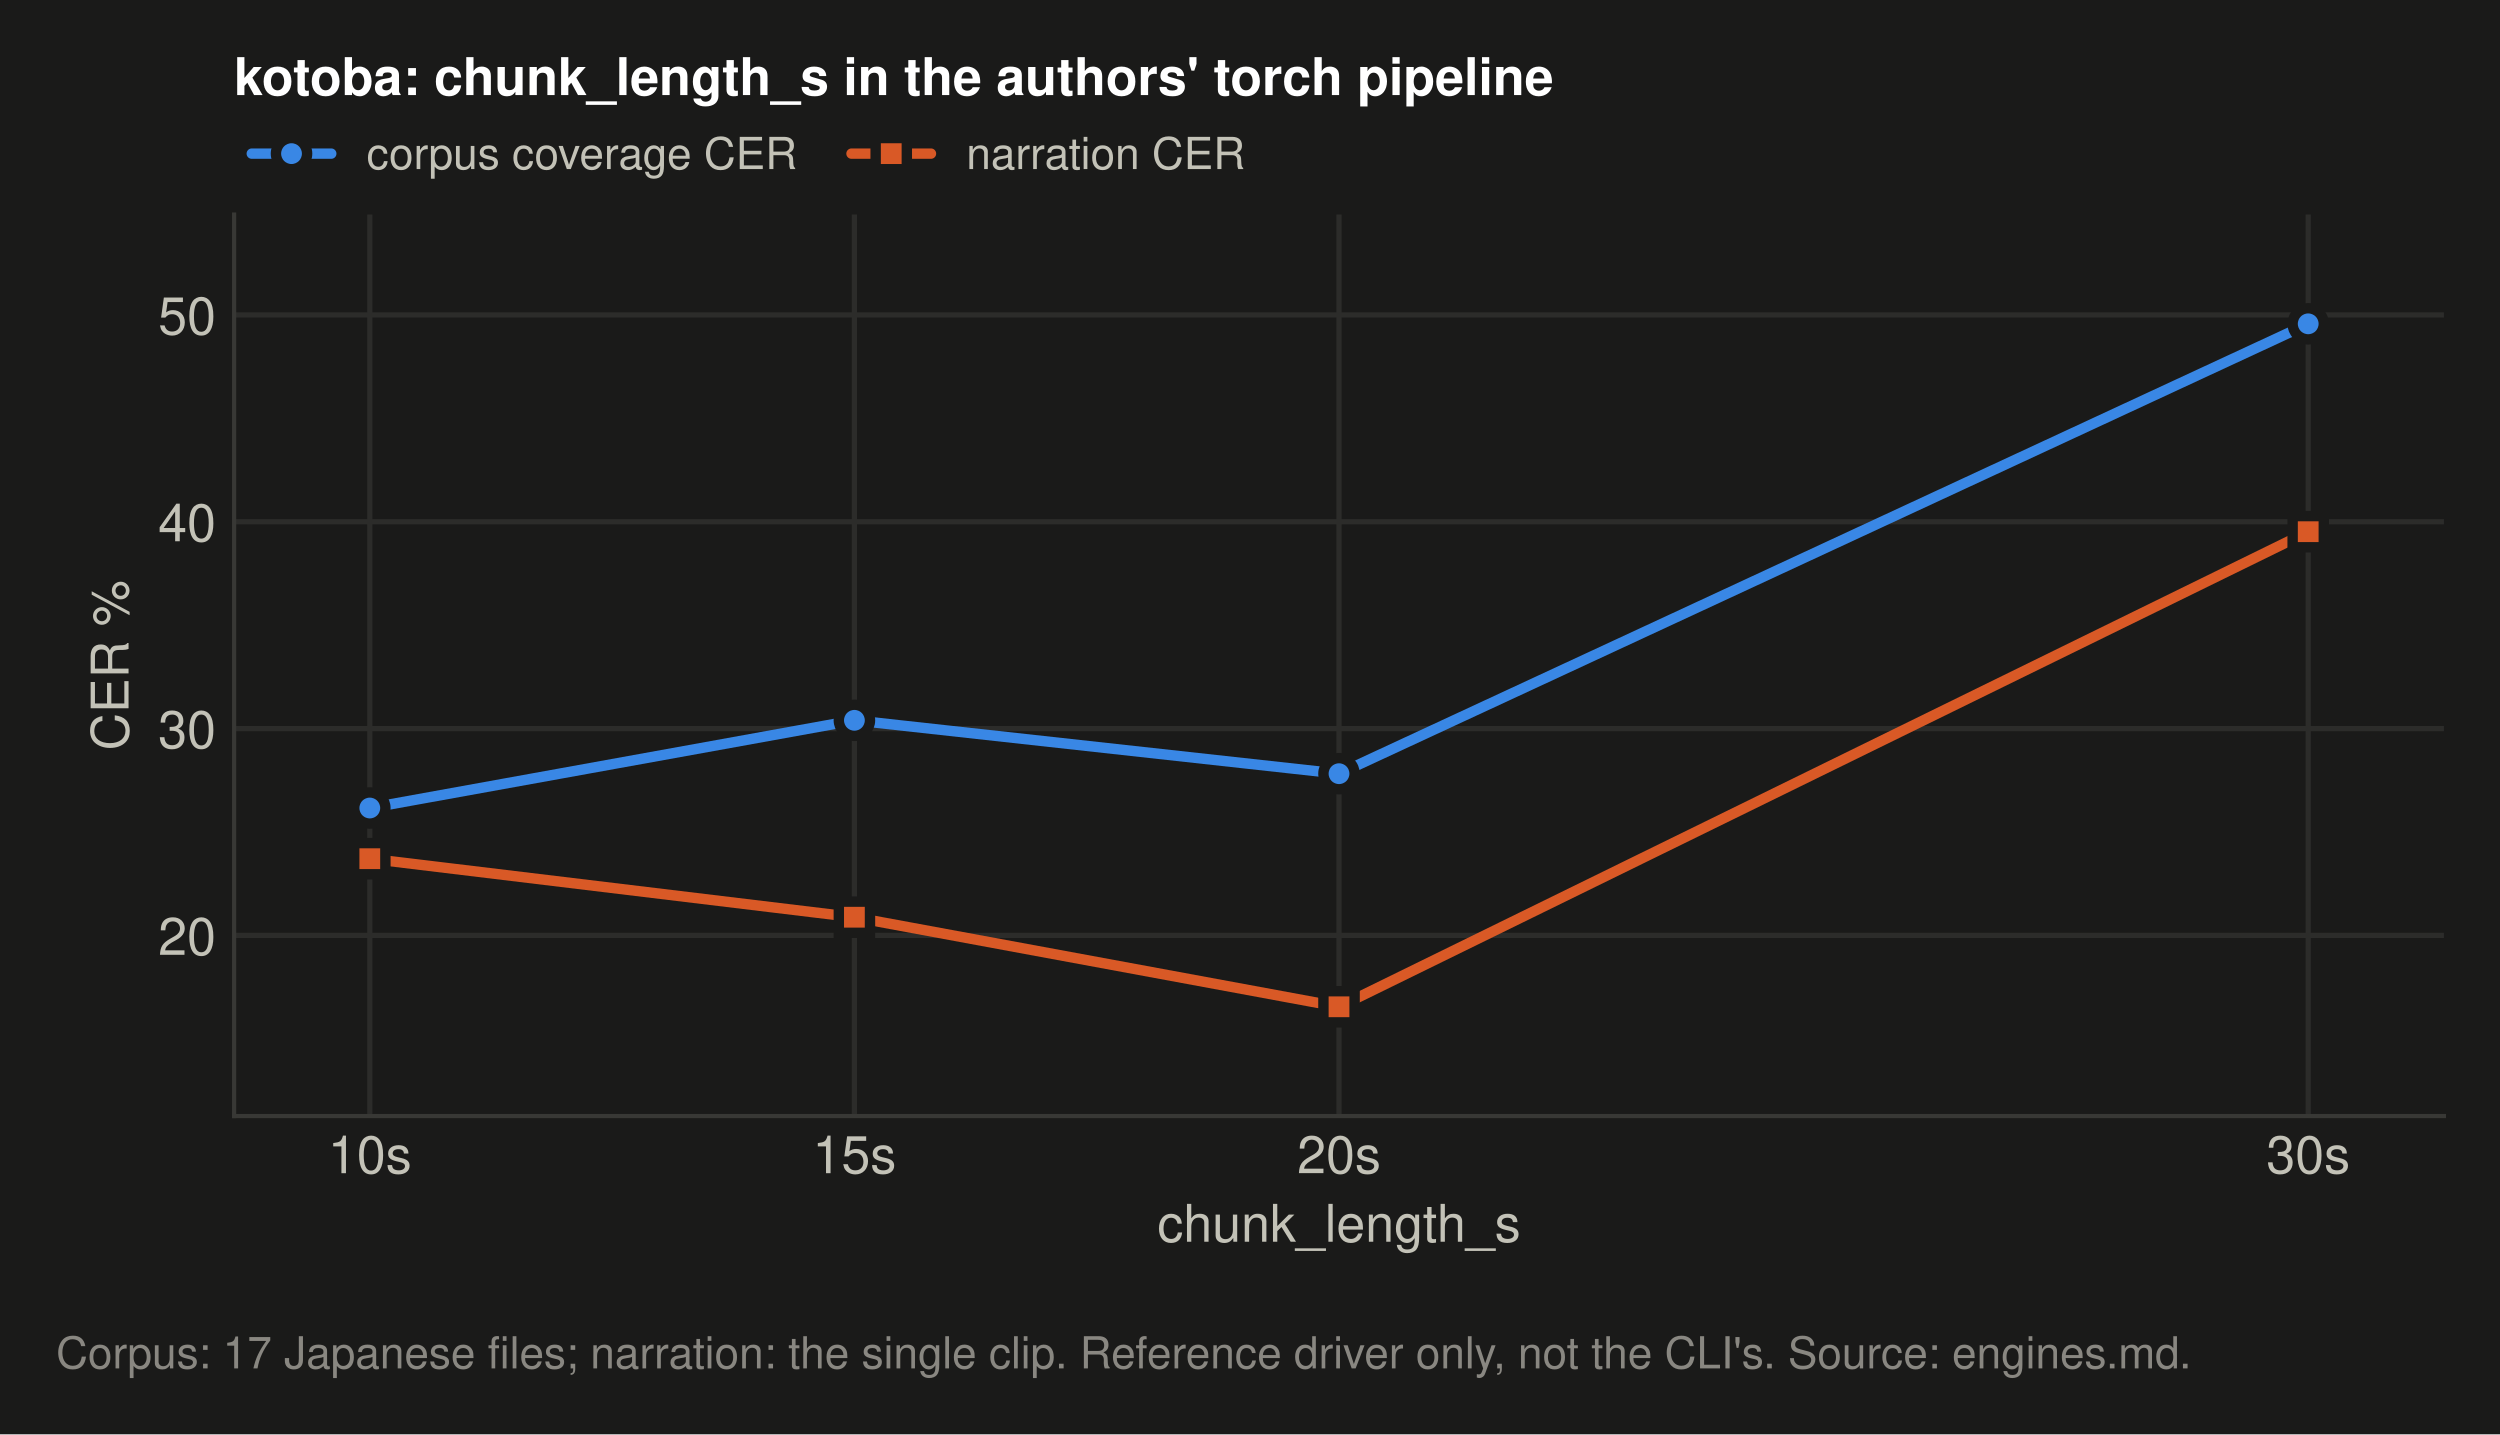
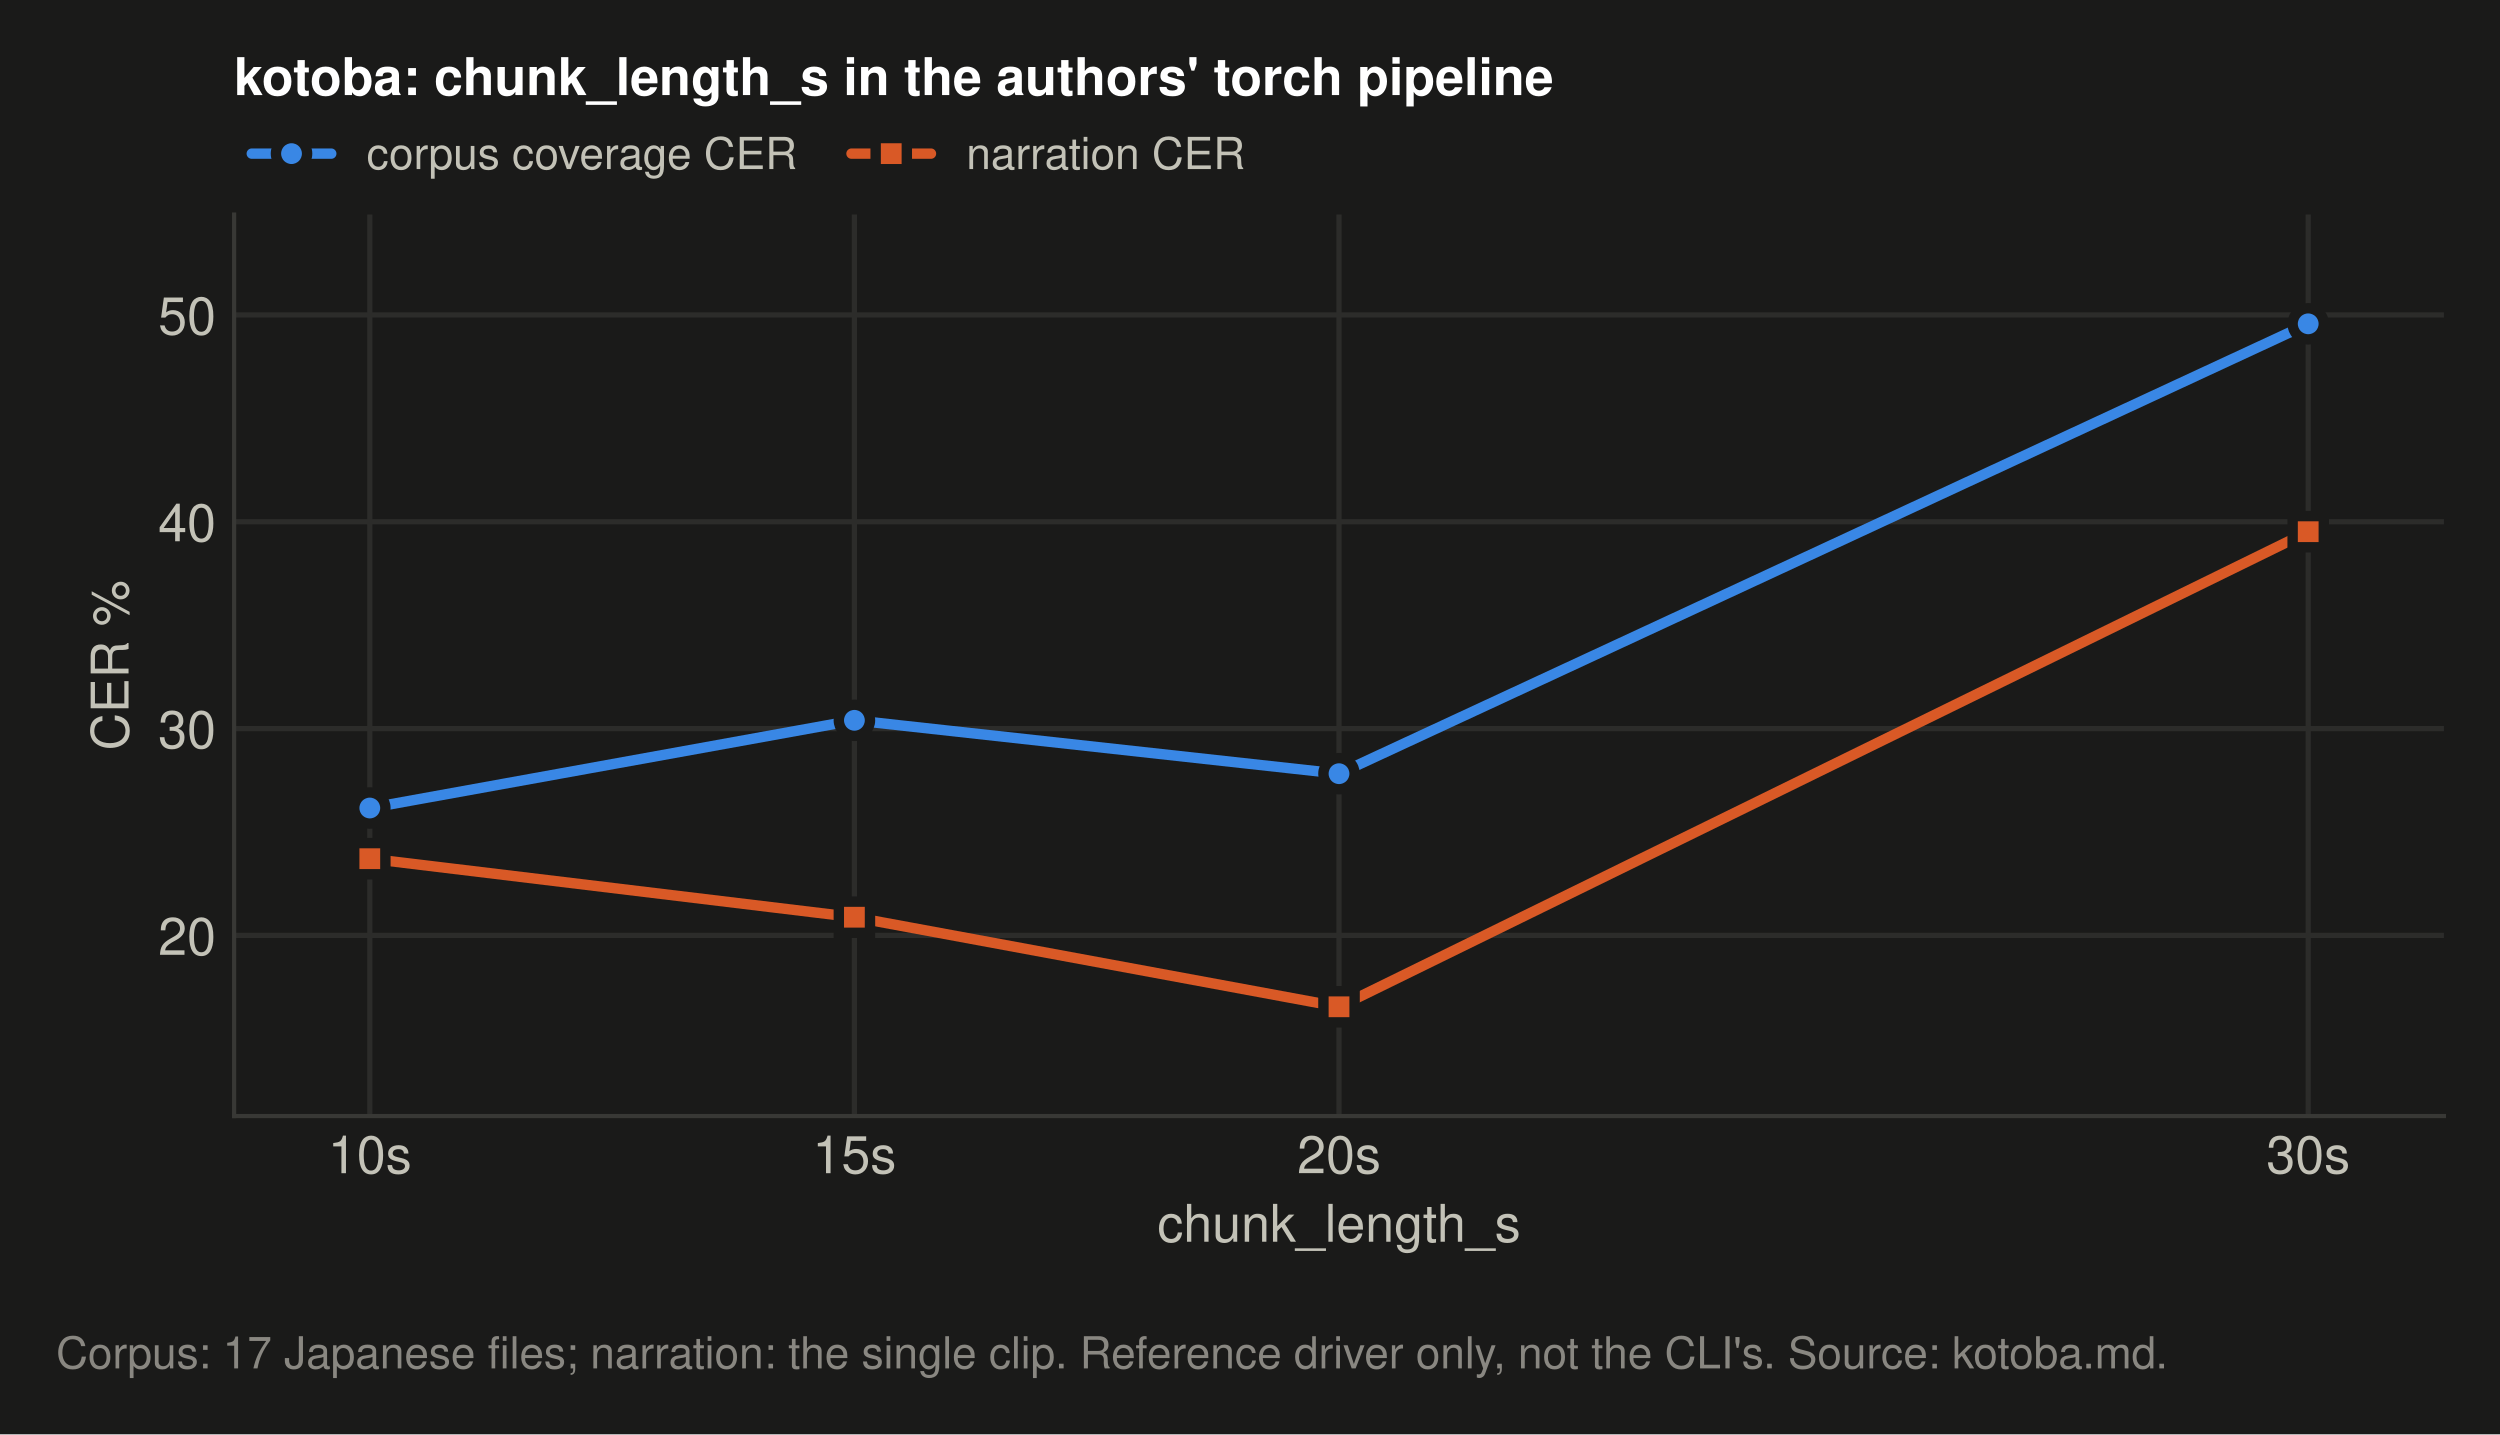
<svg xmlns="http://www.w3.org/2000/svg" xmlns:xlink="http://www.w3.org/1999/xlink" width="481.248pt" height="276.096pt" viewBox="0 0 481.248 276.096" version="1.1">
  <defs>
    <style type="text/css">*{stroke-linejoin: round; stroke-linecap: butt}</style>
  </defs>
  <g id="figure_1">
    <g id="patch_1">
      <path d="M 0 276.096  L 481.248 276.096  L 481.248 0  L 0 0  z " style="fill: #1a1a19" />
    </g>
    <g id="axes_1">
      <g id="patch_2">
        <path d="M 45.067 214.841  L 470.448 214.841  L 470.448 41.3  L 45.067 41.3  z " style="fill: #1a1a19" />
      </g>
      <g id="matplotlib.axis_1">
        <g id="xtick_1">
          <g id="line2d_1">
            <path d="M 71.187 214.841  L 71.187 41.3  " clip-path="url(#p55a17c82f7)" style="fill: none; stroke: #2c2c2a; stroke-linecap: round" />
          </g>
          <g id="line2d_2" />
          <g id="text_1">
            <text style="font-size: 10px; font-family: 'Helvetica', 'Arial', 'DejaVu Sans'; text-anchor: middle; fill: #c3c2b7" x="71.187" y="225.841" transform="rotate(-0 71.18709 225.8408)">10s</text>
          </g>
        </g>
        <g id="xtick_2">
          <g id="line2d_3">
            <path d="M 164.472 214.841  L 164.472 41.3  " clip-path="url(#p55a17c82f7)" style="fill: none; stroke: #2c2c2a; stroke-linecap: round" />
          </g>
          <g id="line2d_4" />
          <g id="text_2">
            <text style="font-size: 10px; font-family: 'Helvetica', 'Arial', 'DejaVu Sans'; text-anchor: middle; fill: #c3c2b7" x="164.472" y="225.841" transform="rotate(-0 164.4724 225.8408)">15s</text>
          </g>
        </g>
        <g id="xtick_3">
          <g id="line2d_5">
            <path d="M 257.758 214.841  L 257.758 41.3  " clip-path="url(#p55a17c82f7)" style="fill: none; stroke: #2c2c2a; stroke-linecap: round" />
          </g>
          <g id="line2d_6" />
          <g id="text_3">
            <text style="font-size: 10px; font-family: 'Helvetica', 'Arial', 'DejaVu Sans'; text-anchor: middle; fill: #c3c2b7" x="257.758" y="225.841" transform="rotate(-0 257.7576 225.8408)">20s</text>
          </g>
        </g>
        <g id="xtick_4">
          <g id="line2d_7">
            <path d="M 444.328 214.841  L 444.328 41.3  " clip-path="url(#p55a17c82f7)" style="fill: none; stroke: #2c2c2a; stroke-linecap: round" />
          </g>
          <g id="line2d_8" />
          <g id="text_4">
            <text style="font-size: 10px; font-family: 'Helvetica', 'Arial', 'DejaVu Sans'; text-anchor: middle; fill: #c3c2b7" x="444.328" y="225.841" transform="rotate(-0 444.3281 225.8408)">30s</text>
          </g>
        </g>
        <g id="text_5">
          <text style="font-size: 10px; font-family: 'Helvetica', 'Arial', 'DejaVu Sans'; text-anchor: middle; fill: #c3c2b7" x="257.758" y="239.04" transform="rotate(-0 257.7576 239.04)">chunk_length_s</text>
        </g>
      </g>
      <g id="matplotlib.axis_2">
        <g id="ytick_1">
          <g id="line2d_9">
            <path d="M 45.067 180.069  L 470.448 180.069  " clip-path="url(#p55a17c82f7)" style="fill: none; stroke: #2c2c2a; stroke-linecap: round" />
          </g>
          <g id="line2d_10" />
          <g id="text_6">
            <text style="font-size: 10px; font-family: 'Helvetica', 'Arial', 'DejaVu Sans'; text-anchor: end; fill: #c3c2b7" x="41.567" y="183.819" transform="rotate(-0 41.56722 183.8192)">20</text>
          </g>
        </g>
        <g id="ytick_2">
          <g id="line2d_11">
            <path d="M 45.067 140.254  L 470.448 140.254  " clip-path="url(#p55a17c82f7)" style="fill: none; stroke: #2c2c2a; stroke-linecap: round" />
          </g>
          <g id="line2d_12" />
          <g id="text_7">
            <text style="font-size: 10px; font-family: 'Helvetica', 'Arial', 'DejaVu Sans'; text-anchor: end; fill: #c3c2b7" x="41.567" y="144.004" transform="rotate(-0 41.56722 144.0039)">30</text>
          </g>
        </g>
        <g id="ytick_3">
          <g id="line2d_13">
            <path d="M 45.067 100.439  L 470.448 100.439  " clip-path="url(#p55a17c82f7)" style="fill: none; stroke: #2c2c2a; stroke-linecap: round" />
          </g>
          <g id="line2d_14" />
          <g id="text_8">
            <text style="font-size: 10px; font-family: 'Helvetica', 'Arial', 'DejaVu Sans'; text-anchor: end; fill: #c3c2b7" x="41.567" y="104.189" transform="rotate(-0 41.56722 104.1885)">40</text>
          </g>
        </g>
        <g id="ytick_4">
          <g id="line2d_15">
            <path d="M 45.067 60.623  L 470.448 60.623  " clip-path="url(#p55a17c82f7)" style="fill: none; stroke: #2c2c2a; stroke-linecap: round" />
          </g>
          <g id="line2d_16" />
          <g id="text_9">
            <text style="font-size: 10px; font-family: 'Helvetica', 'Arial', 'DejaVu Sans'; text-anchor: end; fill: #c3c2b7" x="41.567" y="64.373" transform="rotate(-0 41.56722 64.37319)">50</text>
          </g>
        </g>
        <g id="text_10">
          <text style="font-size: 10px; font-family: 'Helvetica', 'Arial', 'DejaVu Sans'; text-anchor: middle; fill: #c3c2b7" x="24.746" y="128.07" transform="rotate(-90 24.74612 128.0704)">CER %</text>
        </g>
      </g>
      <g id="patch_3">
        <path d="M 45.067 214.841  L 45.067 41.3  " style="fill: none; stroke: #383835; stroke-width: 0.8; stroke-linejoin: miter; stroke-linecap: square" />
      </g>
      <g id="patch_4">
        <path d="M 45.067 214.841  L 470.448 214.841  " style="fill: none; stroke: #383835; stroke-width: 0.8; stroke-linejoin: miter; stroke-linecap: square" />
      </g>
      <g id="line2d_17">
        <path d="M 71.187 155.543  L 164.472 138.661  L 257.758 148.934  L 444.328 62.335  " clip-path="url(#p55a17c82f7)" style="fill: none; stroke: #3987e5; stroke-width: 2; stroke-linecap: round" />
        <defs>
          <path id="m226001cfbb" d="M 0 3  C 0.796 3 1.559 2.684 2.121 2.121  C 2.684 1.559 3 0.796 3 0  C 3 -0.796 2.684 -1.559 2.121 -2.121  C 1.559 -2.684 0.796 -3 0 -3  C -0.796 -3 -1.559 -2.684 -2.121 -2.121  C -2.684 -1.559 -3 -0.796 -3 0  C -3 0.796 -2.684 1.559 -2.121 2.121  C -1.559 2.684 -0.796 3 0 3  z " style="stroke: #1a1a19; stroke-width: 2" />
        </defs>
        <g clip-path="url(#p55a17c82f7)">
          <use xlink:href="#m226001cfbb" x="71.187" y="155.543" style="fill: #3987e5; stroke: #1a1a19; stroke-width: 2" />
          <use xlink:href="#m226001cfbb" x="164.472" y="138.661" style="fill: #3987e5; stroke: #1a1a19; stroke-width: 2" />
          <use xlink:href="#m226001cfbb" x="257.758" y="148.934" style="fill: #3987e5; stroke: #1a1a19; stroke-width: 2" />
          <use xlink:href="#m226001cfbb" x="444.328" y="62.335" style="fill: #3987e5; stroke: #1a1a19; stroke-width: 2" />
        </g>
      </g>
      <g id="line2d_18">
        <path d="M 71.187 165.298  L 164.472 176.565  L 257.758 193.806  L 444.328 102.35  " clip-path="url(#p55a17c82f7)" style="fill: none; stroke: #d95926; stroke-width: 2; stroke-linecap: round" />
        <defs>
          <path id="m32749af53d" d="M -3 3  L 3 3  L 3 -3  L -3 -3  z " style="stroke: #1a1a19; stroke-width: 2; stroke-linejoin: miter" />
        </defs>
        <g clip-path="url(#p55a17c82f7)">
          <use xlink:href="#m32749af53d" x="71.187" y="165.298" style="fill: #d95926; stroke: #1a1a19; stroke-width: 2; stroke-linejoin: miter" />
          <use xlink:href="#m32749af53d" x="164.472" y="176.565" style="fill: #d95926; stroke: #1a1a19; stroke-width: 2; stroke-linejoin: miter" />
          <use xlink:href="#m32749af53d" x="257.758" y="193.806" style="fill: #d95926; stroke: #1a1a19; stroke-width: 2; stroke-linejoin: miter" />
          <use xlink:href="#m32749af53d" x="444.328" y="102.35" style="fill: #d95926; stroke: #1a1a19; stroke-width: 2; stroke-linejoin: miter" />
        </g>
      </g>
      <g id="text_11">
        <text style="font-weight: 700; font-size: 10px; font-family: 'Helvetica', 'Arial', 'DejaVu Sans'; text-anchor: start; fill: #ffffff" x="45.067" y="18.3" transform="rotate(-0 45.06722 18.3)">kotoba: chunk_length_s in the authors' torch pipeline</text>
      </g>
      <g id="legend_1">
        <g id="line2d_19">
          <path d="M 48.467 29.574  L 56.117 29.574  L 63.767 29.574  " style="fill: none; stroke: #3987e5; stroke-width: 2; stroke-linecap: round" />
          <g>
            <use xlink:href="#m226001cfbb" x="56.117" y="29.574" style="fill: #3987e5; stroke: #1a1a19; stroke-width: 2" />
          </g>
        </g>
        <g id="text_12">
          <text style="font-size: 8.5px; font-family: 'Helvetica', 'Arial', 'DejaVu Sans'; text-anchor: start; fill: #c3c2b7" x="70.567" y="32.549" transform="rotate(-0 70.56722 32.54856)">corpus coverage CER</text>
        </g>
        <g id="line2d_20">
          <path d="M 163.912 29.574  L 171.562 29.574  L 179.212 29.574  " style="fill: none; stroke: #d95926; stroke-width: 2; stroke-linecap: round" />
          <g>
            <use xlink:href="#m32749af53d" x="171.562" y="29.574" style="fill: #d95926; stroke: #1a1a19; stroke-width: 2; stroke-linejoin: miter" />
          </g>
        </g>
        <g id="text_13">
          <text style="font-size: 8.5px; font-family: 'Helvetica', 'Arial', 'DejaVu Sans'; text-anchor: start; fill: #c3c2b7" x="186.012" y="32.549" transform="rotate(-0 186.0118 32.54856)">narration CER</text>
        </g>
      </g>
    </g>
    <g id="text_14">
-       <text style="font-size: 8.5px; font-family: 'Helvetica', 'Arial', 'DejaVu Sans'; text-anchor: start; fill: #898781" x="10.8" y="263.415" transform="rotate(-0 10.8 263.415)">Corpus: 17 Japanese files; narration: the single clip. Reference driver only, not the CLI's. Source: engines.md.</text>
+       <text style="font-size: 8.5px; font-family: 'Helvetica', 'Arial', 'DejaVu Sans'; text-anchor: start; fill: #898781" x="10.8" y="263.415" transform="rotate(-0 10.8 263.415)">Corpus: 17 Japanese files; narration: the single clip. Reference driver only, not the CLI's. Source: kotoba.md.</text>
    </g>
  </g>
  <defs>
    <clipPath id="p55a17c82f7">
      <rect x="45.067" y="41.3" width="425.381" height="173.541" />
    </clipPath>
  </defs>
</svg>
